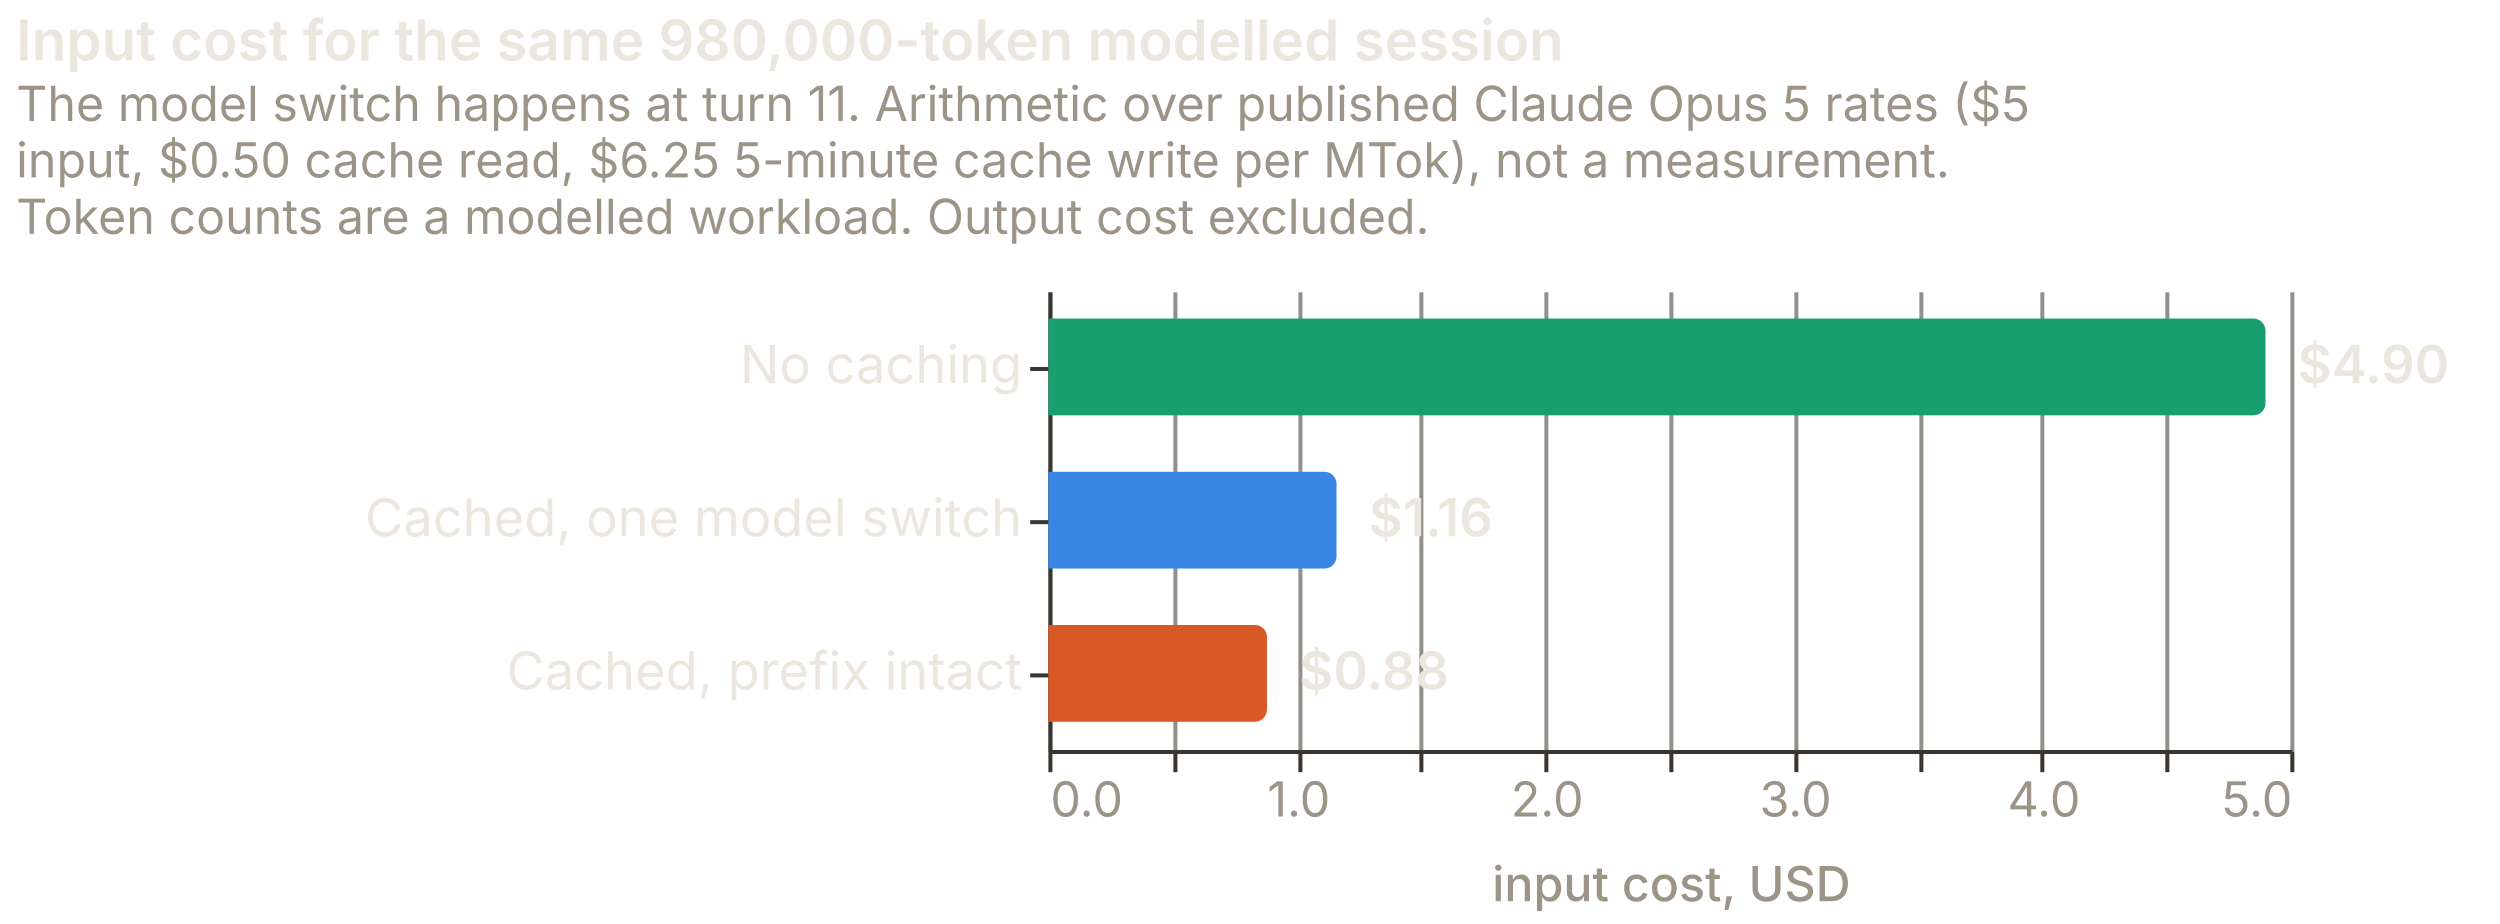
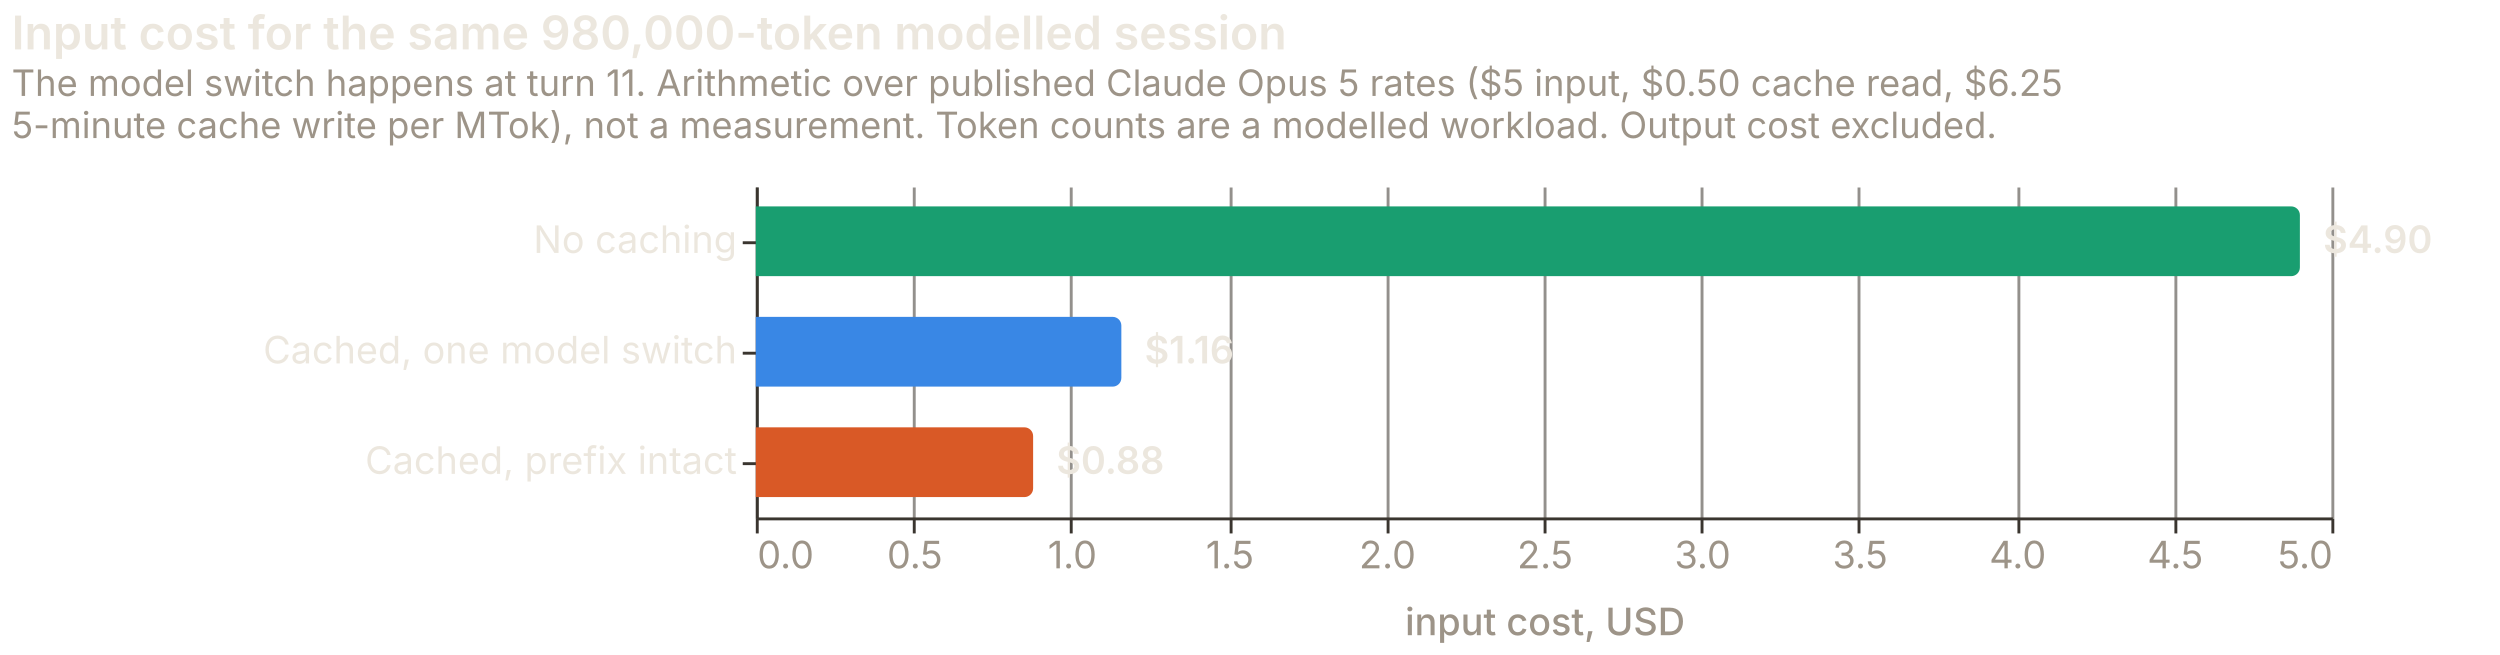
- <svg xmlns="http://www.w3.org/2000/svg" version="1.1" class="marks" width="620" height="229" viewBox="0 0 620 229">
-   <g fill="none" stroke-miterlimit="4" transform="translate(260,72)">
+ <svg xmlns="http://www.w3.org/2000/svg" version="1.1" class="marks" width="860" height="225" viewBox="0 0 860 225">
+   <g fill="none" stroke-miterlimit="4" transform="translate(260,64)">
    <g class="mark-group role-frame root" role="graphics-object" aria-roledescription="group mark container">
      <g transform="translate(0,0)">
-         <path class="background" aria-hidden="true" d="M0,0h308v114h-308Z" />
+         <path class="background" aria-hidden="true" d="M0,0h542v114h-542Z" />
        <g>
          <g class="mark-group role-axis" aria-hidden="true">
            <g transform="translate(0.5,114.5)">
              <path class="background" aria-hidden="true" d="M0,0h0v0h0Z" pointer-events="none" />
              <g>
                <g class="mark-rule role-axis-grid" pointer-events="none">
                  <line transform="translate(0,0)" x2="0" y2="-114" stroke="#3a352f" stroke-opacity="0.55" stroke-width="1" opacity="1" />
-                   <line transform="translate(62,0)" x2="0" y2="-114" stroke="#3a352f" stroke-opacity="0.55" stroke-width="1" opacity="1" />
-                   <line transform="translate(123,0)" x2="0" y2="-114" stroke="#3a352f" stroke-opacity="0.55" stroke-width="1" opacity="1" />
-                   <line transform="translate(185,0)" x2="0" y2="-114" stroke="#3a352f" stroke-opacity="0.55" stroke-width="1" opacity="1" />
-                   <line transform="translate(246,0)" x2="0" y2="-114" stroke="#3a352f" stroke-opacity="0.55" stroke-width="1" opacity="1" />
-                   <line transform="translate(308,0)" x2="0" y2="-114" stroke="#3a352f" stroke-opacity="0.55" stroke-width="1" opacity="1" />
-                   <line transform="translate(31,0)" x2="0" y2="-114" stroke="#3a352f" stroke-opacity="0.55" stroke-width="1" opacity="1" />
-                   <line transform="translate(92,0)" x2="0" y2="-114" stroke="#3a352f" stroke-opacity="0.55" stroke-width="1" opacity="1" />
-                   <line transform="translate(154,0)" x2="0" y2="-114" stroke="#3a352f" stroke-opacity="0.55" stroke-width="1" opacity="1" />
-                   <line transform="translate(216,0)" x2="0" y2="-114" stroke="#3a352f" stroke-opacity="0.55" stroke-width="1" opacity="1" />
-                   <line transform="translate(277,0)" x2="0" y2="-114" stroke="#3a352f" stroke-opacity="0.55" stroke-width="1" opacity="1" />
+                   <line transform="translate(108,0)" x2="0" y2="-114" stroke="#3a352f" stroke-opacity="0.55" stroke-width="1" opacity="1" />
+                   <line transform="translate(217,0)" x2="0" y2="-114" stroke="#3a352f" stroke-opacity="0.55" stroke-width="1" opacity="1" />
+                   <line transform="translate(325,0)" x2="0" y2="-114" stroke="#3a352f" stroke-opacity="0.55" stroke-width="1" opacity="1" />
+                   <line transform="translate(434,0)" x2="0" y2="-114" stroke="#3a352f" stroke-opacity="0.55" stroke-width="1" opacity="1" />
+                   <line transform="translate(542,0)" x2="0" y2="-114" stroke="#3a352f" stroke-opacity="0.55" stroke-width="1" opacity="1" />
+                   <line transform="translate(54,0)" x2="0" y2="-114" stroke="#3a352f" stroke-opacity="0.55" stroke-width="1" opacity="1" />
+                   <line transform="translate(163,0)" x2="0" y2="-114" stroke="#3a352f" stroke-opacity="0.55" stroke-width="1" opacity="1" />
+                   <line transform="translate(271,0)" x2="0" y2="-114" stroke="#3a352f" stroke-opacity="0.55" stroke-width="1" opacity="1" />
+                   <line transform="translate(379,0)" x2="0" y2="-114" stroke="#3a352f" stroke-opacity="0.55" stroke-width="1" opacity="1" />
+                   <line transform="translate(488,0)" x2="0" y2="-114" stroke="#3a352f" stroke-opacity="0.55" stroke-width="1" opacity="1" />
                </g>
              </g>
              <path class="foreground" aria-hidden="true" d="" pointer-events="none" display="none" />
            </g>
          </g>
          <g class="mark-group role-axis" role="graphics-symbol" aria-roledescription="axis" aria-label="X-axis titled 'input cost, USD' for a linear scale with values from 0 to 5">
            <g transform="translate(0.5,114.5)">
              <path class="background" aria-hidden="true" d="M0,0h0v0h0Z" pointer-events="none" />
              <g>
                <g class="mark-rule role-axis-tick" pointer-events="none">
                  <line transform="translate(0,0)" x2="0" y2="5" stroke="#3a352f" stroke-width="1" opacity="1" />
-                   <line transform="translate(62,0)" x2="0" y2="5" stroke="#3a352f" stroke-width="1" opacity="1" />
-                   <line transform="translate(123,0)" x2="0" y2="5" stroke="#3a352f" stroke-width="1" opacity="1" />
-                   <line transform="translate(185,0)" x2="0" y2="5" stroke="#3a352f" stroke-width="1" opacity="1" />
-                   <line transform="translate(246,0)" x2="0" y2="5" stroke="#3a352f" stroke-width="1" opacity="1" />
-                   <line transform="translate(308,0)" x2="0" y2="5" stroke="#3a352f" stroke-width="1" opacity="1" />
-                   <line transform="translate(31,0)" x2="0" y2="5" stroke="#3a352f" stroke-width="1" opacity="1" />
-                   <line transform="translate(92,0)" x2="0" y2="5" stroke="#3a352f" stroke-width="1" opacity="1" />
-                   <line transform="translate(154,0)" x2="0" y2="5" stroke="#3a352f" stroke-width="1" opacity="1" />
-                   <line transform="translate(216,0)" x2="0" y2="5" stroke="#3a352f" stroke-width="1" opacity="1" />
-                   <line transform="translate(277,0)" x2="0" y2="5" stroke="#3a352f" stroke-width="1" opacity="1" />
+                   <line transform="translate(108,0)" x2="0" y2="5" stroke="#3a352f" stroke-width="1" opacity="1" />
+                   <line transform="translate(217,0)" x2="0" y2="5" stroke="#3a352f" stroke-width="1" opacity="1" />
+                   <line transform="translate(325,0)" x2="0" y2="5" stroke="#3a352f" stroke-width="1" opacity="1" />
+                   <line transform="translate(434,0)" x2="0" y2="5" stroke="#3a352f" stroke-width="1" opacity="1" />
+                   <line transform="translate(542,0)" x2="0" y2="5" stroke="#3a352f" stroke-width="1" opacity="1" />
+                   <line transform="translate(54,0)" x2="0" y2="5" stroke="#3a352f" stroke-width="1" opacity="1" />
+                   <line transform="translate(163,0)" x2="0" y2="5" stroke="#3a352f" stroke-width="1" opacity="1" />
+                   <line transform="translate(271,0)" x2="0" y2="5" stroke="#3a352f" stroke-width="1" opacity="1" />
+                   <line transform="translate(379,0)" x2="0" y2="5" stroke="#3a352f" stroke-width="1" opacity="1" />
+                   <line transform="translate(488,0)" x2="0" y2="5" stroke="#3a352f" stroke-width="1" opacity="1" />
                </g>
                <g class="mark-text role-axis-label" pointer-events="none">
-                   <text text-anchor="start" transform="translate(0,16)" font-family="ui-sans-serif, system-ui, -apple-system, 'Segoe UI', Inter, Helvetica, Arial, sans-serif" font-size="12px" fill="#9d9488" opacity="1">0.0</text>
-                   <text text-anchor="middle" transform="translate(61.6,16)" font-family="ui-sans-serif, system-ui, -apple-system, 'Segoe UI', Inter, Helvetica, Arial, sans-serif" font-size="12px" fill="#9d9488" opacity="1">1.0</text>
-                   <text text-anchor="middle" transform="translate(123.2,16)" font-family="ui-sans-serif, system-ui, -apple-system, 'Segoe UI', Inter, Helvetica, Arial, sans-serif" font-size="12px" fill="#9d9488" opacity="1">2.0</text>
-                   <text text-anchor="middle" transform="translate(184.8,16)" font-family="ui-sans-serif, system-ui, -apple-system, 'Segoe UI', Inter, Helvetica, Arial, sans-serif" font-size="12px" fill="#9d9488" opacity="1">3.0</text>
-                   <text text-anchor="middle" transform="translate(246.4,16)" font-family="ui-sans-serif, system-ui, -apple-system, 'Segoe UI', Inter, Helvetica, Arial, sans-serif" font-size="12px" fill="#9d9488" opacity="1">4.0</text>
-                   <text text-anchor="end" transform="translate(308,16)" font-family="ui-sans-serif, system-ui, -apple-system, 'Segoe UI', Inter, Helvetica, Arial, sans-serif" font-size="12px" fill="#9d9488" opacity="1">5.0</text>
-                   <text text-anchor="middle" transform="translate(30.8,16)" font-family="ui-sans-serif, system-ui, -apple-system, 'Segoe UI', Inter, Helvetica, Arial, sans-serif" font-size="12px" fill="#9d9488" opacity="0">0.5</text>
-                   <text text-anchor="middle" transform="translate(92.4,16)" font-family="ui-sans-serif, system-ui, -apple-system, 'Segoe UI', Inter, Helvetica, Arial, sans-serif" font-size="12px" fill="#9d9488" opacity="0">1.5</text>
-                   <text text-anchor="middle" transform="translate(154,16)" font-family="ui-sans-serif, system-ui, -apple-system, 'Segoe UI', Inter, Helvetica, Arial, sans-serif" font-size="12px" fill="#9d9488" opacity="0">2.5</text>
-                   <text text-anchor="middle" transform="translate(215.6,16)" font-family="ui-sans-serif, system-ui, -apple-system, 'Segoe UI', Inter, Helvetica, Arial, sans-serif" font-size="12px" fill="#9d9488" opacity="0">3.5</text>
-                   <text text-anchor="middle" transform="translate(277.2,16)" font-family="ui-sans-serif, system-ui, -apple-system, 'Segoe UI', Inter, Helvetica, Arial, sans-serif" font-size="12px" fill="#9d9488" opacity="0">4.5</text>
+                   <text text-anchor="start" transform="translate(0,17)" font-family="ui-sans-serif, system-ui, -apple-system, 'Segoe UI', Inter, Helvetica, Arial, sans-serif" font-size="13px" fill="#9d9488" opacity="1">0.0</text>
+                   <text text-anchor="middle" transform="translate(108.4,17)" font-family="ui-sans-serif, system-ui, -apple-system, 'Segoe UI', Inter, Helvetica, Arial, sans-serif" font-size="13px" fill="#9d9488" opacity="1">1.0</text>
+                   <text text-anchor="middle" transform="translate(216.8,17)" font-family="ui-sans-serif, system-ui, -apple-system, 'Segoe UI', Inter, Helvetica, Arial, sans-serif" font-size="13px" fill="#9d9488" opacity="1">2.0</text>
+                   <text text-anchor="middle" transform="translate(325.2,17)" font-family="ui-sans-serif, system-ui, -apple-system, 'Segoe UI', Inter, Helvetica, Arial, sans-serif" font-size="13px" fill="#9d9488" opacity="1">3.0</text>
+                   <text text-anchor="middle" transform="translate(433.6,17)" font-family="ui-sans-serif, system-ui, -apple-system, 'Segoe UI', Inter, Helvetica, Arial, sans-serif" font-size="13px" fill="#9d9488" opacity="1">4.0</text>
+                   <text text-anchor="end" transform="translate(542,17)" font-family="ui-sans-serif, system-ui, -apple-system, 'Segoe UI', Inter, Helvetica, Arial, sans-serif" font-size="13px" fill="#9d9488" opacity="1">5.0</text>
+                   <text text-anchor="middle" transform="translate(54.2,17)" font-family="ui-sans-serif, system-ui, -apple-system, 'Segoe UI', Inter, Helvetica, Arial, sans-serif" font-size="13px" fill="#9d9488" opacity="1">0.5</text>
+                   <text text-anchor="middle" transform="translate(162.6,17)" font-family="ui-sans-serif, system-ui, -apple-system, 'Segoe UI', Inter, Helvetica, Arial, sans-serif" font-size="13px" fill="#9d9488" opacity="1">1.5</text>
+                   <text text-anchor="middle" transform="translate(271,17)" font-family="ui-sans-serif, system-ui, -apple-system, 'Segoe UI', Inter, Helvetica, Arial, sans-serif" font-size="13px" fill="#9d9488" opacity="1">2.5</text>
+                   <text text-anchor="middle" transform="translate(379.4,17)" font-family="ui-sans-serif, system-ui, -apple-system, 'Segoe UI', Inter, Helvetica, Arial, sans-serif" font-size="13px" fill="#9d9488" opacity="1">3.5</text>
+                   <text text-anchor="middle" transform="translate(487.8,17)" font-family="ui-sans-serif, system-ui, -apple-system, 'Segoe UI', Inter, Helvetica, Arial, sans-serif" font-size="13px" fill="#9d9488" opacity="1">4.5</text>
                </g>
                <g class="mark-rule role-axis-domain" pointer-events="none">
-                   <line transform="translate(0,0)" x2="308" y2="0" stroke="#3a352f" stroke-width="1" opacity="1" />
+                   <line transform="translate(0,0)" x2="542" y2="0" stroke="#3a352f" stroke-width="1" opacity="1" />
                </g>
                <g class="mark-text role-axis-title" pointer-events="none">
-                   <text text-anchor="middle" transform="translate(154,37)" font-family="ui-sans-serif, system-ui, -apple-system, 'Segoe UI', Inter, Helvetica, Arial, sans-serif" font-size="12px" font-weight="500" fill="#9d9488" opacity="1">input cost, USD</text>
+                   <text text-anchor="middle" transform="translate(271,40)" font-family="ui-sans-serif, system-ui, -apple-system, 'Segoe UI', Inter, Helvetica, Arial, sans-serif" font-size="13px" font-weight="500" fill="#9d9488" opacity="1">input cost, USD</text>
                </g>
              </g>
              <path class="foreground" aria-hidden="true" d="" pointer-events="none" display="none" />
            </g>
          </g>
          <g class="mark-group role-axis" role="graphics-symbol" aria-roledescription="axis" aria-label="Y-axis for a discrete scale with 3 values: No caching, Cached, one model switch, Cached, prefix intact">
            <g transform="translate(0.5,0.5)">
              <path class="background" aria-hidden="true" d="M0,0h0v0h0Z" pointer-events="none" />
              <g>
                <g class="mark-rule role-axis-tick" pointer-events="none">
                  <line transform="translate(0,19)" x2="-5" y2="0" stroke="#3a352f" stroke-width="1" opacity="1" />
                  <line transform="translate(0,57)" x2="-5" y2="0" stroke="#3a352f" stroke-width="1" opacity="1" />
                  <line transform="translate(0,95)" x2="-5" y2="0" stroke="#3a352f" stroke-width="1" opacity="1" />
                </g>
                <g class="mark-text role-axis-label" pointer-events="none">
                  <text text-anchor="end" transform="translate(-7,22.5)" font-family="ui-sans-serif, system-ui, -apple-system, 'Segoe UI', Inter, Helvetica, Arial, sans-serif" font-size="13px" fill="#ece7de" opacity="1">No caching</text>
                  <text text-anchor="end" transform="translate(-7,60.5)" font-family="ui-sans-serif, system-ui, -apple-system, 'Segoe UI', Inter, Helvetica, Arial, sans-serif" font-size="13px" fill="#ece7de" opacity="1">Cached, one model switch</text>
                  <text text-anchor="end" transform="translate(-7,98.5)" font-family="ui-sans-serif, system-ui, -apple-system, 'Segoe UI', Inter, Helvetica, Arial, sans-serif" font-size="13px" fill="#ece7de" opacity="1">Cached, prefix intact</text>
                </g>
                <g class="mark-rule role-axis-domain" pointer-events="none">
                  <line transform="translate(0,0)" x2="0" y2="114" stroke="#3a352f" stroke-width="1" opacity="1" />
                </g>
              </g>
              <path class="foreground" aria-hidden="true" d="" pointer-events="none" display="none" />
            </g>
          </g>
          <g class="mark-group role-scope" role="graphics-object" aria-roledescription="group mark container">
            <g transform="translate(0,7)">
-               <path class="background" aria-hidden="true" d="M0,0L298.84,0C300.496,0,301.84,1.344,301.84,3L301.84,21C301.84,22.656,300.496,24,298.84,24L0,24C0,24,0,24,0,24L0,0C0,0,0,0,0,0Z" />
+               <path class="background" aria-hidden="true" d="M0,0L528.16,0C529.816,0,531.16,1.344,531.16,3L531.16,21C531.16,22.656,529.816,24,528.16,24L0,24C0,24,0,24,0,24L0,0C0,0,0,0,0,0Z" />
              <g clip-path="url(#clip64)">
                <g class="mark-group role-scope" role="graphics-object" aria-roledescription="group mark container">
                  <g transform="translate(0,0)">
                    <path class="background" aria-hidden="true" d="M0,0h0v24h0Z" />
                    <g>
                      <g class="mark-rect role-mark layer_0_marks" role="graphics-object" aria-roledescription="rect mark container">
-                         <path aria-label="input cost, USD: 4.9; case: No caching" role="graphics-symbol" aria-roledescription="bar" d="M0,0h301.84v24h-301.84Z" fill="#199e70" />
+                         <path aria-label="input cost, USD: 4.9; case: No caching" role="graphics-symbol" aria-roledescription="bar" d="M0,0h531.16v24h-531.16Z" fill="#199e70" />
                      </g>
                    </g>
                    <path class="foreground" aria-hidden="true" d="" display="none" />
                  </g>
                </g>
              </g>
              <path class="foreground" aria-hidden="true" d="" display="none" />
            </g>
            <g transform="translate(0,45)">
-               <path class="background" aria-hidden="true" d="M0,0L68.456,0C70.112,0,71.456,1.344,71.456,3L71.456,21C71.456,22.656,70.112,24,68.456,24L0,24C0,24,0,24,0,24L0,0C0,0,0,0,0,0Z" />
+               <path class="background" aria-hidden="true" d="M0,0L122.744,0C124.4,0,125.744,1.344,125.744,3L125.744,21C125.744,22.656,124.4,24,122.744,24L0,24C0,24,0,24,0,24L0,0C0,0,0,0,0,0Z" />
              <g clip-path="url(#clip65)">
                <g class="mark-group role-scope" role="graphics-object" aria-roledescription="group mark container">
                  <g transform="translate(0,0)">
                    <path class="background" aria-hidden="true" d="M0,0h0v24h0Z" />
                    <g>
                      <g class="mark-rect role-mark layer_0_marks" role="graphics-object" aria-roledescription="rect mark container">
-                         <path aria-label="input cost, USD: 1.16; case: Cached, one model switch" role="graphics-symbol" aria-roledescription="bar" d="M0,0h71.456v24h-71.456Z" fill="#3987e5" />
+                         <path aria-label="input cost, USD: 1.16; case: Cached, one model switch" role="graphics-symbol" aria-roledescription="bar" d="M0,0h125.744v24h-125.744Z" fill="#3987e5" />
                      </g>
                    </g>
                    <path class="foreground" aria-hidden="true" d="" display="none" />
                  </g>
                </g>
              </g>
              <path class="foreground" aria-hidden="true" d="" display="none" />
            </g>
            <g transform="translate(0,83)">
-               <path class="background" aria-hidden="true" d="M0,0L51.208,0C52.864,0,54.208,1.344,54.208,3L54.208,21C54.208,22.656,52.864,24,51.208,24L0,24C0,24,0,24,0,24L0,0C0,0,0,0,0,0Z" />
+               <path class="background" aria-hidden="true" d="M0,0L92.392,0C94.048,0,95.392,1.344,95.392,3L95.392,21C95.392,22.656,94.048,24,92.392,24L0,24C0,24,0,24,0,24L0,0C0,0,0,0,0,0Z" />
              <g clip-path="url(#clip66)">
                <g class="mark-group role-scope" role="graphics-object" aria-roledescription="group mark container">
                  <g transform="translate(0,0)">
                    <path class="background" aria-hidden="true" d="M0,0h0v24h0Z" />
                    <g>
                      <g class="mark-rect role-mark layer_0_marks" role="graphics-object" aria-roledescription="rect mark container">
-                         <path aria-label="input cost, USD: 0.88; case: Cached, prefix intact" role="graphics-symbol" aria-roledescription="bar" d="M0,0h54.208v24h-54.208Z" fill="#d95926" />
+                         <path aria-label="input cost, USD: 0.88; case: Cached, prefix intact" role="graphics-symbol" aria-roledescription="bar" d="M0,0h95.392v24h-95.392Z" fill="#d95926" />
                      </g>
                    </g>
                    <path class="foreground" aria-hidden="true" d="" display="none" />
                  </g>
                </g>
              </g>
              <path class="foreground" aria-hidden="true" d="" display="none" />
            </g>
          </g>
          <g class="mark-text role-mark layer_1_marks" role="graphics-object" aria-roledescription="text mark container">
-             <text aria-label="input cost, USD: 4.9; case: No caching; d: $4.90" role="graphics-symbol" aria-roledescription="text mark" text-anchor="start" transform="translate(309.84,23)" font-family="ui-sans-serif, system-ui, -apple-system, 'Segoe UI', Inter, Helvetica, Arial, sans-serif" font-size="13px" font-weight="600" fill="#ece7de">$4.90</text>
-             <text aria-label="input cost, USD: 1.16; case: Cached, one model switch; d: $1.16" role="graphics-symbol" aria-roledescription="text mark" text-anchor="start" transform="translate(79.456,61)" font-family="ui-sans-serif, system-ui, -apple-system, 'Segoe UI', Inter, Helvetica, Arial, sans-serif" font-size="13px" font-weight="600" fill="#ece7de">$1.16</text>
-             <text aria-label="input cost, USD: 0.88; case: Cached, prefix intact; d: $0.88" role="graphics-symbol" aria-roledescription="text mark" text-anchor="start" transform="translate(62.208,99)" font-family="ui-sans-serif, system-ui, -apple-system, 'Segoe UI', Inter, Helvetica, Arial, sans-serif" font-size="13px" font-weight="600" fill="#ece7de">$0.88</text>
+             <text aria-label="input cost, USD: 4.9; case: No caching; d: $4.90" role="graphics-symbol" aria-roledescription="text mark" text-anchor="start" transform="translate(539.16,23)" font-family="ui-sans-serif, system-ui, -apple-system, 'Segoe UI', Inter, Helvetica, Arial, sans-serif" font-size="13px" font-weight="600" fill="#ece7de">$4.90</text>
+             <text aria-label="input cost, USD: 1.16; case: Cached, one model switch; d: $1.16" role="graphics-symbol" aria-roledescription="text mark" text-anchor="start" transform="translate(133.744,61)" font-family="ui-sans-serif, system-ui, -apple-system, 'Segoe UI', Inter, Helvetica, Arial, sans-serif" font-size="13px" font-weight="600" fill="#ece7de">$1.16</text>
+             <text aria-label="input cost, USD: 0.88; case: Cached, prefix intact; d: $0.88" role="graphics-symbol" aria-roledescription="text mark" text-anchor="start" transform="translate(103.392,99)" font-family="ui-sans-serif, system-ui, -apple-system, 'Segoe UI', Inter, Helvetica, Arial, sans-serif" font-size="13px" font-weight="600" fill="#ece7de">$0.88</text>
          </g>
          <g class="mark-group role-title">
-             <g transform="translate(-256,-68)">
+             <g transform="translate(-256,-60)">
              <path class="background" aria-hidden="true" d="M0,0h0v0h0Z" pointer-events="none" />
              <g>
                <g class="mark-text role-title-text" role="graphics-symbol" aria-roledescription="title" aria-label="Title text 'Input cost for the same 980,000-token modelled session'" pointer-events="none">
-                   <text text-anchor="start" transform="translate(0,11)" font-family="ui-sans-serif, system-ui, -apple-system, 'Segoe UI', Inter, Helvetica, Arial, sans-serif" font-size="14px" font-weight="600" fill="#ece7de" opacity="1">Input cost for the same 980,000-token modelled session</text>
+                   <text text-anchor="start" transform="translate(0,13)" font-family="ui-sans-serif, system-ui, -apple-system, 'Segoe UI', Inter, Helvetica, Arial, sans-serif" font-size="16px" font-weight="600" fill="#ece7de" opacity="1">Input cost for the same 980,000-token modelled session</text>
                </g>
                <g class="mark-text role-title-subtitle" role="graphics-symbol" aria-roledescription="subtitle" aria-label="Subtitle text 'The model switch happens at turn 11. Arithmetic over published Claude Opus 5 rates ($5 input, $0.50 cache read, $6.25 5-minute cache write per MTok), not a measurement. Token counts are a modelled workload. Output cost excluded.'" pointer-events="none">
-                   <text text-anchor="start" transform="translate(0,26)" font-family="ui-sans-serif, system-ui, -apple-system, 'Segoe UI', Inter, Helvetica, Arial, sans-serif" font-size="12px" fill="#9d9488" opacity="1">
-                     <tspan>The model switch happens at turn 11. Arithmetic over published Claude Opus 5 rates ($5</tspan>
-                     <tspan x="0" dy="14">input, $0.50 cache read, $6.25 5-minute cache write per MTok), not a measurement.</tspan>
-                     <tspan x="0" dy="14">Token counts are a modelled workload. Output cost excluded.</tspan>
+                   <text text-anchor="start" transform="translate(0,29)" font-family="ui-sans-serif, system-ui, -apple-system, 'Segoe UI', Inter, Helvetica, Arial, sans-serif" font-size="12.5px" fill="#9d9488" opacity="1">
+                     <tspan>The model switch happens at turn 11. Arithmetic over published Claude Opus 5 rates ($5 input, $0.50 cache read, $6.25</tspan>
+                     <tspan x="0" dy="14.5">5-minute cache write per MTok), not a measurement. Token counts are a modelled workload. Output cost excluded.</tspan>
                  </text>
                </g>
              </g>
              <path class="foreground" aria-hidden="true" d="" pointer-events="none" display="none" />
            </g>
          </g>
        </g>
        <path class="foreground" aria-hidden="true" d="" display="none" />
      </g>
    </g>
  </g>
  <defs>
    <clipPath id="clip64">
-       <path d="M0,0L298.84,0C300.496,0,301.84,1.344,301.84,3L301.84,21C301.84,22.656,300.496,24,298.84,24L0,24C0,24,0,24,0,24L0,0C0,0,0,0,0,0Z" />
+       <path d="M0,0L528.16,0C529.816,0,531.16,1.344,531.16,3L531.16,21C531.16,22.656,529.816,24,528.16,24L0,24C0,24,0,24,0,24L0,0C0,0,0,0,0,0Z" />
    </clipPath>
    <clipPath id="clip65">
-       <path d="M0,0L68.456,0C70.112,0,71.456,1.344,71.456,3L71.456,21C71.456,22.656,70.112,24,68.456,24L0,24C0,24,0,24,0,24L0,0C0,0,0,0,0,0Z" />
+       <path d="M0,0L122.744,0C124.4,0,125.744,1.344,125.744,3L125.744,21C125.744,22.656,124.4,24,122.744,24L0,24C0,24,0,24,0,24L0,0C0,0,0,0,0,0Z" />
    </clipPath>
    <clipPath id="clip66">
-       <path d="M0,0L51.208,0C52.864,0,54.208,1.344,54.208,3L54.208,21C54.208,22.656,52.864,24,51.208,24L0,24C0,24,0,24,0,24L0,0C0,0,0,0,0,0Z" />
+       <path d="M0,0L92.392,0C94.048,0,95.392,1.344,95.392,3L95.392,21C95.392,22.656,94.048,24,92.392,24L0,24C0,24,0,24,0,24L0,0C0,0,0,0,0,0Z" />
    </clipPath>
  </defs>
</svg>
